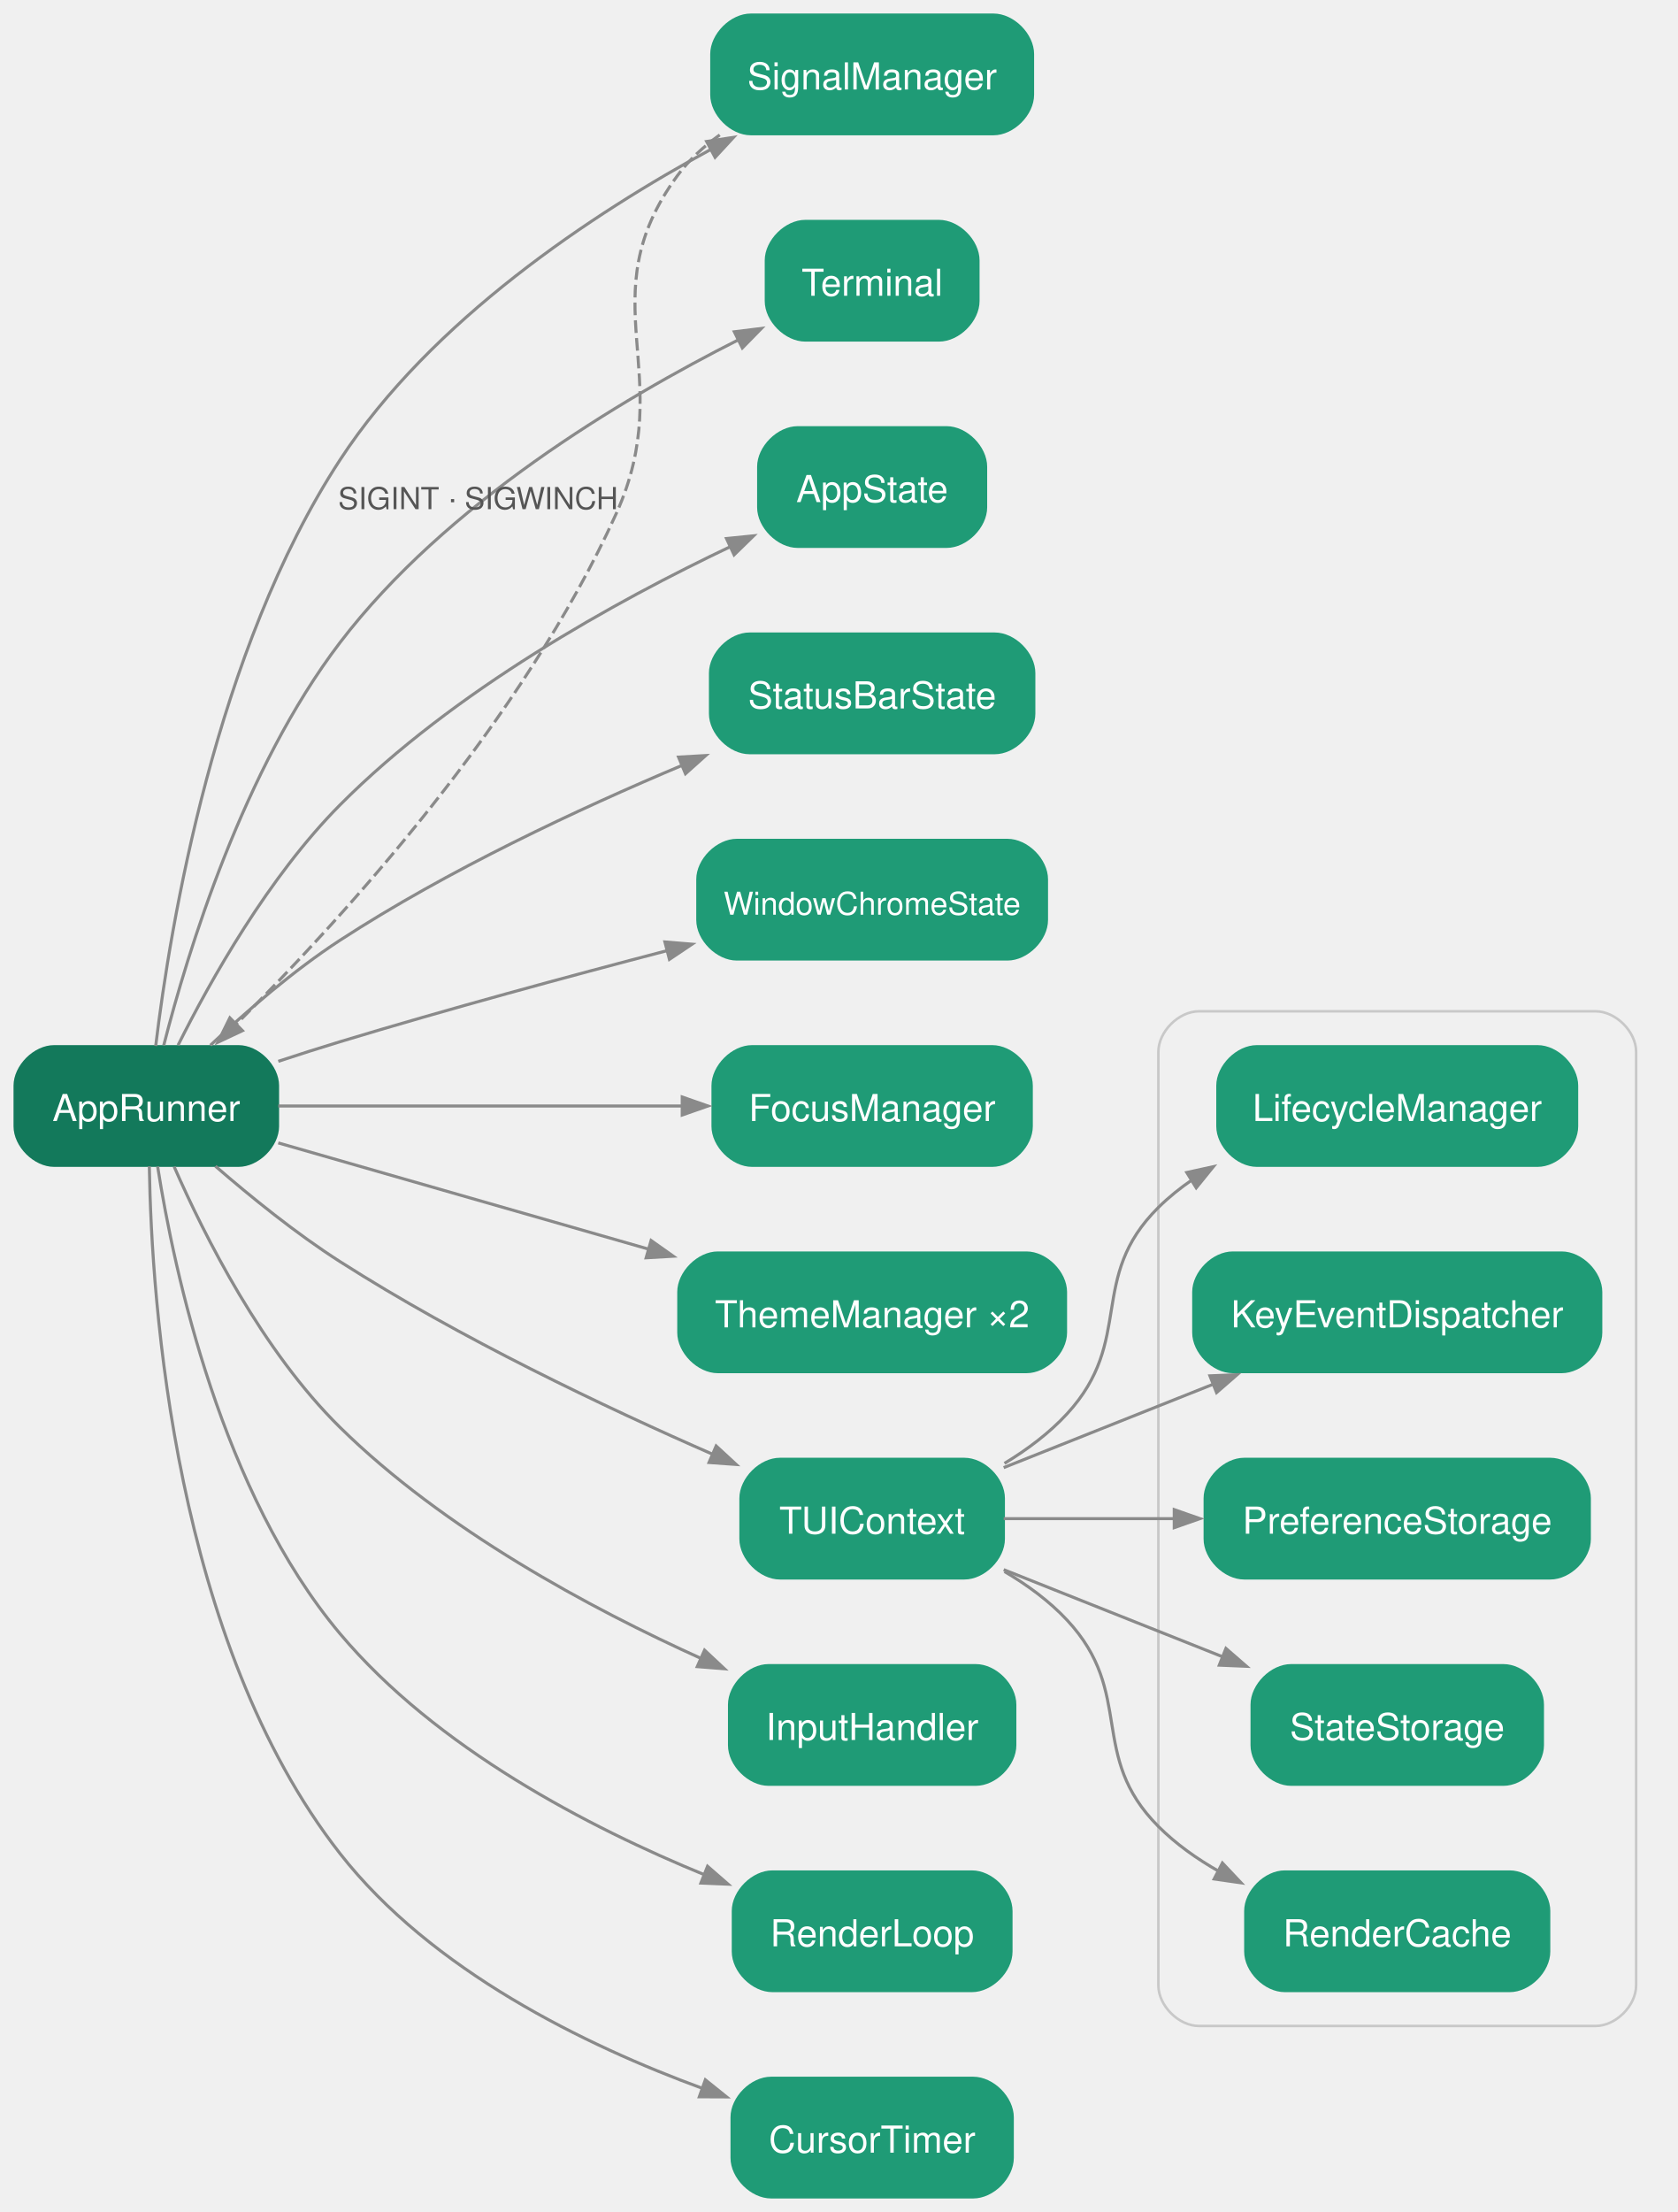
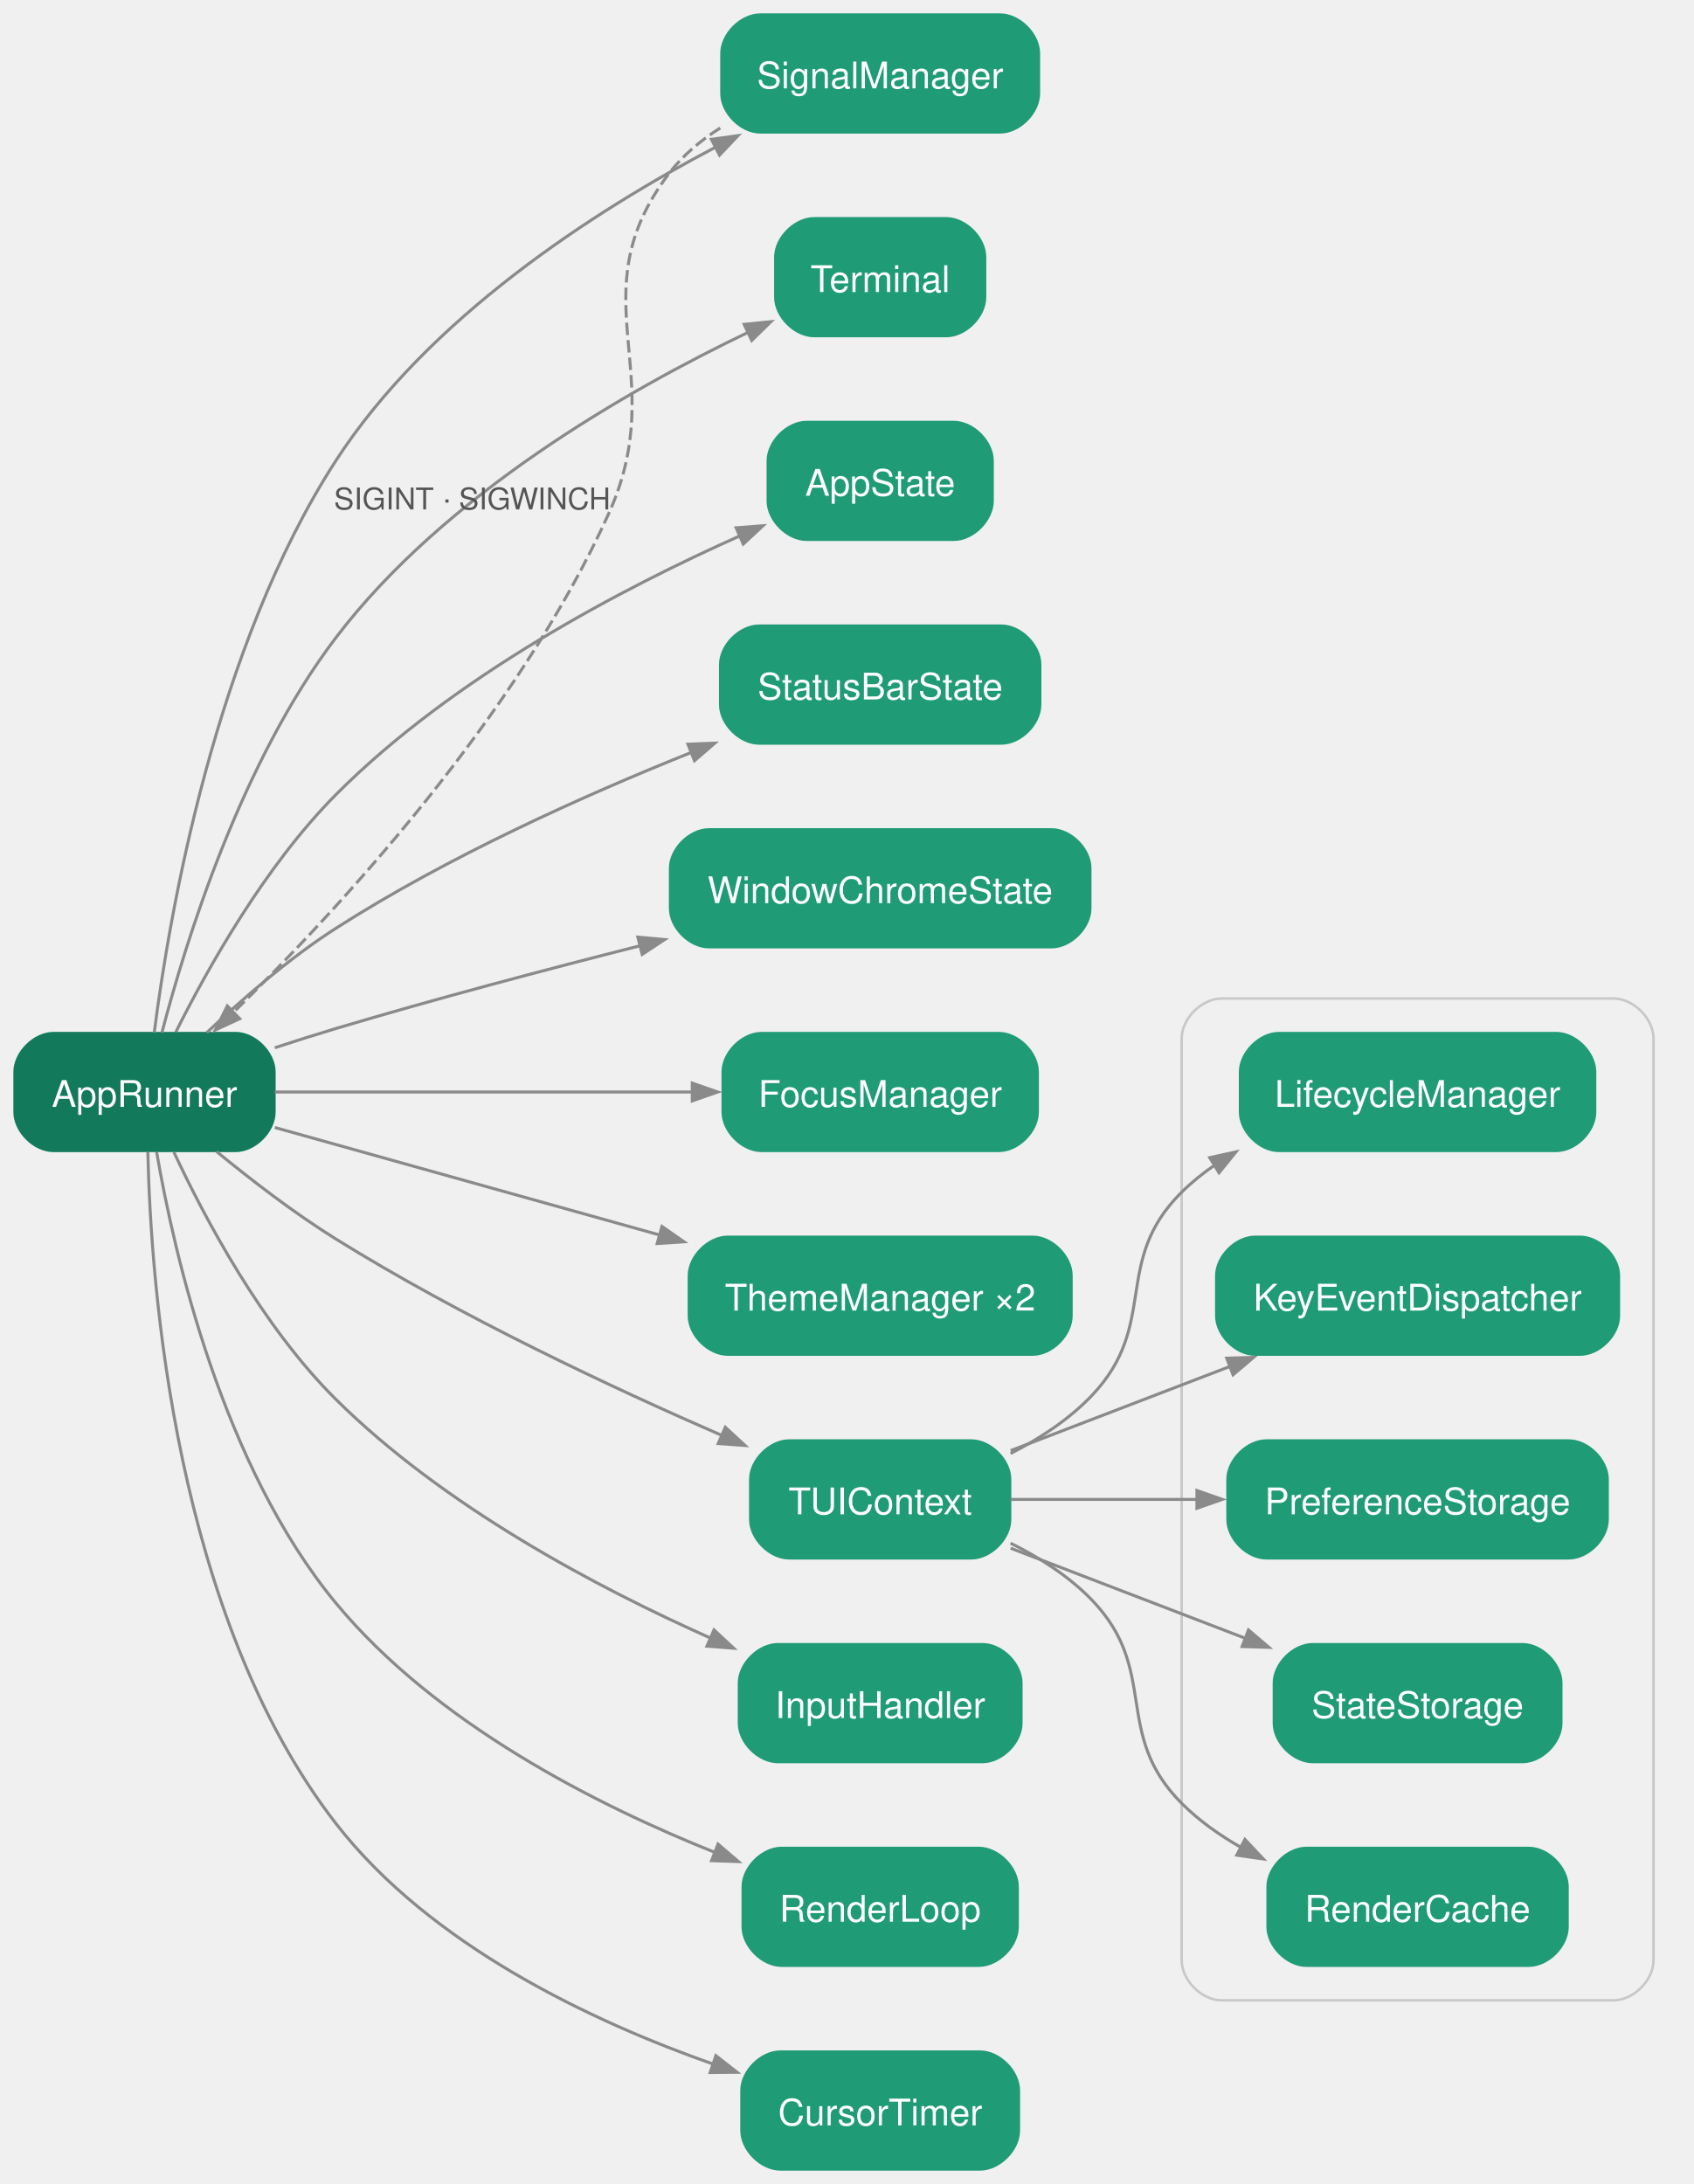
- <svg xmlns="http://www.w3.org/2000/svg" width="496pt" height="654pt" viewBox="0.00 0.00 496.00 654.00">
+ <svg xmlns="http://www.w3.org/2000/svg" width="507pt" height="654pt" viewBox="0.00 0.00 507.00 654.00">
  <style>
.edge path { fill: none; stroke: #8a8a8a; }
.edge polygon { stroke: #8a8a8a; fill: #8a8a8a; }
.cluster path, .cluster polygon { fill: none; stroke: #c8c8c8; }
@media (prefers-color-scheme: dark) {
  .edge text { fill: #cdd1d5; }
  .edge path { stroke: #9aa0a6; }
  .edge polygon { stroke: #9aa0a6; fill: #9aa0a6; }
  .cluster text { fill: #9aa0a6; }
  .cluster path, .cluster polygon { stroke: #5a5a5a; }
}
</style>
  <g id="graph0" class="graph" transform="scale(1 1) rotate(0) translate(4 650)">
    <g id="clust1" class="cluster">
-       <path vector-effect="non-scaling-stroke" fill="none" stroke="#c8c8c8" d="M350.58,-51C350.58,-51 467.87,-51 467.87,-51 473.87,-51 479.87,-57 479.87,-63 479.87,-63 479.87,-339 479.87,-339 479.87,-345 473.87,-351 467.87,-351 467.87,-351 350.58,-351 350.58,-351 344.58,-351 338.58,-345 338.58,-339 338.58,-339 338.58,-63 338.58,-63 338.58,-57 344.58,-51 350.58,-51" />
+       <path vector-effect="non-scaling-stroke" fill="none" stroke="#c8c8c8" d="M361.83,-51C361.83,-51 479.12,-51 479.12,-51 485.12,-51 491.12,-57 491.12,-63 491.12,-63 491.12,-339 491.12,-339 491.12,-345 485.12,-351 479.12,-351 479.12,-351 361.83,-351 361.83,-351 355.83,-351 349.83,-345 349.83,-339 349.83,-339 349.83,-63 349.83,-63 349.83,-57 355.83,-51 361.83,-51" />
    </g>
    <g id="node1" class="node">
-       <path fill="#1f9b76" stroke="black" stroke-width="0" d="M450.74,-341C450.74,-341 367.7,-341 367.7,-341 361.7,-341 355.7,-335 355.7,-329 355.7,-329 355.7,-317 355.7,-317 355.7,-311 361.7,-305 367.7,-305 367.7,-305 450.74,-305 450.74,-305 456.74,-305 462.74,-311 462.74,-317 462.74,-317 462.74,-329 462.74,-329 462.74,-335 456.74,-341 450.74,-341" />
-       <text xml:space="preserve" text-anchor="middle" x="409.22" y="-318.55" font-family="Helvetica,sans-Serif" font-size="11.00" fill="white">LifecycleManager</text>
+       <path fill="#1f9b76" stroke="black" stroke-width="0" d="M461.99,-341C461.99,-341 378.95,-341 378.95,-341 372.95,-341 366.95,-335 366.95,-329 366.95,-329 366.95,-317 366.95,-317 366.95,-311 372.95,-305 378.95,-305 378.95,-305 461.99,-305 461.99,-305 467.99,-305 473.99,-311 473.99,-317 473.99,-317 473.99,-329 473.99,-329 473.99,-335 467.99,-341 461.99,-341" />
+       <text xml:space="preserve" text-anchor="middle" x="420.47" y="-318.55" font-family="Helvetica,sans-Serif" font-size="11.00" fill="white">LifecycleManager</text>
    </g>
    <g id="node2" class="node">
-       <path fill="#1f9b76" stroke="black" stroke-width="0" d="M457.87,-280C457.87,-280 360.58,-280 360.58,-280 354.58,-280 348.58,-274 348.58,-268 348.58,-268 348.58,-256 348.58,-256 348.58,-250 354.58,-244 360.58,-244 360.58,-244 457.87,-244 457.87,-244 463.87,-244 469.87,-250 469.87,-256 469.87,-256 469.87,-268 469.87,-268 469.87,-274 463.87,-280 457.87,-280" />
-       <text xml:space="preserve" text-anchor="middle" x="409.22" y="-257.55" font-family="Helvetica,sans-Serif" font-size="11.00" fill="white">KeyEventDispatcher</text>
+       <path fill="#1f9b76" stroke="black" stroke-width="0" d="M469.12,-280C469.12,-280 371.83,-280 371.83,-280 365.83,-280 359.83,-274 359.83,-268 359.83,-268 359.83,-256 359.83,-256 359.83,-250 365.83,-244 371.83,-244 371.83,-244 469.12,-244 469.12,-244 475.12,-244 481.12,-250 481.12,-256 481.12,-256 481.12,-268 481.12,-268 481.12,-274 475.12,-280 469.12,-280" />
+       <text xml:space="preserve" text-anchor="middle" x="420.47" y="-257.55" font-family="Helvetica,sans-Serif" font-size="11.00" fill="white">KeyEventDispatcher</text>
    </g>
    <g id="node3" class="node">
-       <path fill="#1f9b76" stroke="black" stroke-width="0" d="M454.49,-219C454.49,-219 363.95,-219 363.95,-219 357.95,-219 351.95,-213 351.95,-207 351.95,-207 351.95,-195 351.95,-195 351.95,-189 357.95,-183 363.95,-183 363.95,-183 454.49,-183 454.49,-183 460.49,-183 466.49,-189 466.49,-195 466.49,-195 466.49,-207 466.49,-207 466.49,-213 460.49,-219 454.49,-219" />
-       <text xml:space="preserve" text-anchor="middle" x="409.22" y="-196.55" font-family="Helvetica,sans-Serif" font-size="11.00" fill="white">PreferenceStorage</text>
+       <path fill="#1f9b76" stroke="black" stroke-width="0" d="M465.74,-219C465.74,-219 375.2,-219 375.2,-219 369.2,-219 363.2,-213 363.2,-207 363.2,-207 363.2,-195 363.2,-195 363.2,-189 369.2,-183 375.2,-183 375.2,-183 465.74,-183 465.74,-183 471.74,-183 477.74,-189 477.74,-195 477.74,-195 477.74,-207 477.74,-207 477.74,-213 471.74,-219 465.74,-219" />
+       <text xml:space="preserve" text-anchor="middle" x="420.47" y="-196.55" font-family="Helvetica,sans-Serif" font-size="11.00" fill="white">PreferenceStorage</text>
    </g>
    <g id="node4" class="node">
-       <path fill="#1f9b76" stroke="black" stroke-width="0" d="M440.62,-158C440.62,-158 377.83,-158 377.83,-158 371.83,-158 365.83,-152 365.83,-146 365.83,-146 365.83,-134 365.83,-134 365.83,-128 371.83,-122 377.83,-122 377.83,-122 440.62,-122 440.62,-122 446.62,-122 452.62,-128 452.62,-134 452.62,-134 452.62,-146 452.62,-146 452.62,-152 446.62,-158 440.62,-158" />
-       <text xml:space="preserve" text-anchor="middle" x="409.22" y="-135.55" font-family="Helvetica,sans-Serif" font-size="11.00" fill="white">StateStorage</text>
+       <path fill="#1f9b76" stroke="black" stroke-width="0" d="M451.87,-158C451.87,-158 389.08,-158 389.08,-158 383.08,-158 377.08,-152 377.08,-146 377.08,-146 377.08,-134 377.08,-134 377.08,-128 383.08,-122 389.08,-122 389.08,-122 451.87,-122 451.87,-122 457.87,-122 463.87,-128 463.87,-134 463.87,-134 463.87,-146 463.87,-146 463.87,-152 457.87,-158 451.87,-158" />
+       <text xml:space="preserve" text-anchor="middle" x="420.47" y="-135.55" font-family="Helvetica,sans-Serif" font-size="11.00" fill="white">StateStorage</text>
    </g>
    <g id="node5" class="node">
-       <path fill="#1f9b76" stroke="black" stroke-width="0" d="M442.49,-97C442.49,-97 375.95,-97 375.95,-97 369.95,-97 363.95,-91 363.95,-85 363.95,-85 363.95,-73 363.95,-73 363.95,-67 369.95,-61 375.95,-61 375.95,-61 442.49,-61 442.49,-61 448.49,-61 454.49,-67 454.49,-73 454.49,-73 454.49,-85 454.49,-85 454.49,-91 448.49,-97 442.49,-97" />
-       <text xml:space="preserve" text-anchor="middle" x="409.22" y="-74.55" font-family="Helvetica,sans-Serif" font-size="11.00" fill="white">RenderCache</text>
+       <path fill="#1f9b76" stroke="black" stroke-width="0" d="M453.74,-97C453.74,-97 387.2,-97 387.2,-97 381.2,-97 375.2,-91 375.2,-85 375.2,-85 375.2,-73 375.2,-73 375.2,-67 381.2,-61 387.2,-61 387.2,-61 453.74,-61 453.74,-61 459.74,-61 465.74,-67 465.74,-73 465.74,-73 465.74,-85 465.74,-85 465.74,-91 459.74,-97 453.74,-97" />
+       <text xml:space="preserve" text-anchor="middle" x="420.47" y="-74.55" font-family="Helvetica,sans-Serif" font-size="11.00" fill="white">RenderCache</text>
    </g>
    <g id="node6" class="node">
      <path fill="#13795b" stroke="black" stroke-width="0" d="M66.54,-341C66.54,-341 12,-341 12,-341 6,-341 0,-335 0,-329 0,-329 0,-317 0,-317 0,-311 6,-305 12,-305 12,-305 66.54,-305 66.54,-305 72.54,-305 78.54,-311 78.54,-317 78.54,-317 78.54,-329 78.54,-329 78.54,-335 72.54,-341 66.54,-341" />
      <text xml:space="preserve" text-anchor="middle" x="39.27" y="-318.55" font-family="Helvetica,sans-Serif" font-size="11.00" fill="white">AppRunner</text>
    </g>
    <g id="node7" class="node">
-       <path fill="#1f9b76" stroke="black" stroke-width="0" d="M289.83,-646C289.83,-646 218.04,-646 218.04,-646 212.04,-646 206.04,-640 206.04,-634 206.04,-634 206.04,-622 206.04,-622 206.04,-616 212.04,-610 218.04,-610 218.04,-610 289.83,-610 289.83,-610 295.83,-610 301.83,-616 301.83,-622 301.83,-622 301.83,-634 301.83,-634 301.83,-640 295.83,-646 289.83,-646" />
-       <text xml:space="preserve" text-anchor="middle" x="253.93" y="-623.55" font-family="Helvetica,sans-Serif" font-size="11.00" fill="white">SignalManager</text>
+       <path fill="#1f9b76" stroke="black" stroke-width="0" d="M295.45,-646C295.45,-646 223.66,-646 223.66,-646 217.66,-646 211.66,-640 211.66,-634 211.66,-634 211.66,-622 211.66,-622 211.66,-616 217.66,-610 223.66,-610 223.66,-610 295.45,-610 295.45,-610 301.45,-610 307.45,-616 307.45,-622 307.45,-622 307.45,-634 307.45,-634 307.45,-640 301.45,-646 295.45,-646" />
+       <text xml:space="preserve" text-anchor="middle" x="259.56" y="-623.55" font-family="Helvetica,sans-Serif" font-size="11.00" fill="white">SignalManager</text>
    </g>
    <g id="edge1" class="edge">
-       <path vector-effect="non-scaling-stroke" fill="none" stroke="#8a8a8a" stroke-width="1.2" d="M42.05,-340.75C46.32,-376.28 59.67,-457.57 96.54,-514 123.56,-555.36 171.14,-586.82 206.74,-606.1" />
-       <polygon fill="#8a8a8a" stroke="#8a8a8a" stroke-width="1.2" points="205.21,-608.06 212.54,-609.18 207.51,-603.74 205.21,-608.06" />
+       <path vector-effect="non-scaling-stroke" fill="none" stroke="#8a8a8a" stroke-width="1.2" d="M42.19,-340.8C46.68,-376.04 60.36,-456.09 96.54,-512 124.18,-554.71 173.52,-586.62 210.51,-606.06" />
+       <polygon fill="#8a8a8a" stroke="#8a8a8a" stroke-width="1.2" points="209.25,-608.16 216.59,-609.18 211.49,-603.8 209.25,-608.16" />
    </g>
    <g id="node8" class="node">
-       <path fill="#1f9b76" stroke="black" stroke-width="0" d="M273.7,-585C273.7,-585 234.16,-585 234.16,-585 228.16,-585 222.16,-579 222.16,-573 222.16,-573 222.16,-561 222.16,-561 222.16,-555 228.16,-549 234.16,-549 234.16,-549 273.7,-549 273.7,-549 279.7,-549 285.7,-555 285.7,-561 285.7,-561 285.7,-573 285.7,-573 285.7,-579 279.7,-585 273.7,-585" />
-       <text xml:space="preserve" text-anchor="middle" x="253.93" y="-562.55" font-family="Helvetica,sans-Serif" font-size="11.00" fill="white">Terminal</text>
+       <path fill="#1f9b76" stroke="black" stroke-width="0" d="M279.33,-585C279.33,-585 239.79,-585 239.79,-585 233.79,-585 227.79,-579 227.79,-573 227.79,-573 227.79,-561 227.79,-561 227.79,-555 233.79,-549 239.79,-549 239.79,-549 279.33,-549 279.33,-549 285.33,-549 291.33,-555 291.33,-561 291.33,-561 291.33,-573 291.33,-573 291.33,-579 285.33,-585 279.33,-585" />
+       <text xml:space="preserve" text-anchor="middle" x="259.56" y="-562.55" font-family="Helvetica,sans-Serif" font-size="11.00" fill="white">Terminal</text>
    </g>
    <g id="edge2" class="edge">
-       <path vector-effect="non-scaling-stroke" fill="none" stroke="#8a8a8a" stroke-width="1.2" d="M44.43,-340.94C51.51,-368.65 68,-422.59 96.54,-460 127.79,-500.98 179.36,-531.87 214.68,-549.68" />
-       <polygon fill="#8a8a8a" stroke="#8a8a8a" stroke-width="1.2" points="213.4,-551.78 220.77,-552.69 215.58,-547.39 213.4,-551.78" />
+       <path vector-effect="non-scaling-stroke" fill="none" stroke="#8a8a8a" stroke-width="1.2" d="M44.49,-340.79C51.65,-368.27 68.25,-421.77 96.54,-459 129.09,-501.85 183.8,-533.16 220.53,-550.73" />
+       <polygon fill="#8a8a8a" stroke="#8a8a8a" stroke-width="1.2" points="219.06,-552.74 226.44,-553.49 221.14,-548.3 219.06,-552.74" />
    </g>
    <g id="node9" class="node">
-       <path fill="#1f9b76" stroke="black" stroke-width="0" d="M275.95,-524C275.95,-524 231.91,-524 231.91,-524 225.91,-524 219.91,-518 219.91,-512 219.91,-512 219.91,-500 219.91,-500 219.91,-494 225.91,-488 231.91,-488 231.91,-488 275.95,-488 275.95,-488 281.95,-488 287.95,-494 287.95,-500 287.95,-500 287.95,-512 287.95,-512 287.95,-518 281.95,-524 275.95,-524" />
-       <text xml:space="preserve" text-anchor="middle" x="253.93" y="-501.55" font-family="Helvetica,sans-Serif" font-size="11.00" fill="white">AppState</text>
+       <path fill="#1f9b76" stroke="black" stroke-width="0" d="M281.58,-524C281.58,-524 237.54,-524 237.54,-524 231.54,-524 225.54,-518 225.54,-512 225.54,-512 225.54,-500 225.54,-500 225.54,-494 231.54,-488 237.54,-488 237.54,-488 281.58,-488 281.58,-488 287.58,-488 293.58,-494 293.58,-500 293.58,-500 293.58,-512 293.58,-512 293.58,-518 287.58,-524 281.58,-524" />
+       <text xml:space="preserve" text-anchor="middle" x="259.56" y="-501.55" font-family="Helvetica,sans-Serif" font-size="11.00" fill="white">AppState</text>
    </g>
    <g id="edge3" class="edge">
-       <path vector-effect="non-scaling-stroke" fill="none" stroke="#8a8a8a" stroke-width="1.2" d="M48.66,-340.98C58.26,-360.19 75.41,-390.73 96.54,-412 130.13,-445.81 178.25,-472.35 212.22,-488.48" />
-       <polygon fill="#8a8a8a" stroke="#8a8a8a" stroke-width="1.2" points="211.08,-490.65 218.46,-491.39 213.15,-486.21 211.08,-490.65" />
+       <path vector-effect="non-scaling-stroke" fill="none" stroke="#8a8a8a" stroke-width="1.2" d="M48.66,-340.98C58.26,-360.19 75.41,-390.73 96.54,-412 131.59,-447.28 182.58,-473.96 217.96,-489.72" />
+       <polygon fill="#8a8a8a" stroke="#8a8a8a" stroke-width="1.2" points="216.65,-491.82 224.05,-492.38 218.61,-487.33 216.65,-491.82" />
    </g>
    <g id="node10" class="node">
-       <path fill="#1f9b76" stroke="black" stroke-width="0" d="M290.2,-463C290.2,-463 217.66,-463 217.66,-463 211.66,-463 205.66,-457 205.66,-451 205.66,-451 205.66,-439 205.66,-439 205.66,-433 211.66,-427 217.66,-427 217.66,-427 290.2,-427 290.2,-427 296.2,-427 302.2,-433 302.2,-439 302.2,-439 302.2,-451 302.2,-451 302.2,-457 296.2,-463 290.2,-463" />
-       <text xml:space="preserve" text-anchor="middle" x="253.93" y="-440.55" font-family="Helvetica,sans-Serif" font-size="11.00" fill="white">StatusBarState</text>
+       <path fill="#1f9b76" stroke="black" stroke-width="0" d="M295.83,-463C295.83,-463 223.29,-463 223.29,-463 217.29,-463 211.29,-457 211.29,-451 211.29,-451 211.29,-439 211.29,-439 211.29,-433 217.29,-427 223.29,-427 223.29,-427 295.83,-427 295.83,-427 301.83,-427 307.83,-433 307.83,-439 307.83,-439 307.83,-451 307.83,-451 307.83,-457 301.83,-463 295.83,-463" />
+       <text xml:space="preserve" text-anchor="middle" x="259.56" y="-440.55" font-family="Helvetica,sans-Serif" font-size="11.00" fill="white">StatusBarState</text>
    </g>
    <g id="edge4" class="edge">
-       <path vector-effect="non-scaling-stroke" fill="none" stroke="#8a8a8a" stroke-width="1.2" d="M58.23,-340.96C68.79,-350.9 82.75,-363.03 96.54,-372 128.36,-392.69 166.99,-410.78 197.89,-423.78" />
-       <polygon fill="#8a8a8a" stroke="#8a8a8a" stroke-width="1.2" points="196.9,-426.02 204.3,-426.44 198.78,-421.49 196.9,-426.02" />
+       <path vector-effect="non-scaling-stroke" fill="none" stroke="#8a8a8a" stroke-width="1.2" d="M57.93,-340.79C68.51,-350.8 82.58,-363.05 96.54,-372 130.07,-393.48 170.97,-411.86 203.29,-424.8" />
+       <polygon fill="#8a8a8a" stroke="#8a8a8a" stroke-width="1.2" points="202.21,-427.01 209.62,-427.3 204.01,-422.45 202.21,-427.01" />
    </g>
    <g id="node11" class="node">
-       <path fill="#1f9b76" stroke="black" stroke-width="0" d="M293.95,-402C293.95,-402 213.91,-402 213.91,-402 207.91,-402 201.91,-396 201.91,-390 201.91,-390 201.91,-378 201.91,-378 201.91,-372 207.91,-366 213.91,-366 213.91,-366 293.95,-366 293.95,-366 299.95,-366 305.95,-372 305.95,-378 305.95,-378 305.95,-390 305.95,-390 305.95,-396 299.95,-402 293.95,-402" />
-       <text xml:space="preserve" text-anchor="middle" x="253.93" y="-379.55" font-family="Helvetica,sans-Serif" font-size="9.35" fill="white">WindowChromeState</text>
+       <path fill="#1f9b76" stroke="black" stroke-width="0" d="M310.83,-402C310.83,-402 208.29,-402 208.29,-402 202.29,-402 196.29,-396 196.29,-390 196.29,-390 196.29,-378 196.29,-378 196.29,-372 202.29,-366 208.29,-366 208.29,-366 310.83,-366 310.83,-366 316.83,-366 322.83,-372 322.83,-378 322.83,-378 322.83,-390 322.83,-390 322.83,-396 316.83,-402 310.83,-402" />
+       <text xml:space="preserve" text-anchor="middle" x="259.56" y="-379.55" font-family="Helvetica,sans-Serif" font-size="11.00" fill="white">WindowChromeState</text>
    </g>
    <g id="edge5" class="edge">
-       <path vector-effect="non-scaling-stroke" fill="none" stroke="#8a8a8a" stroke-width="1.2" d="M78.3,-336.21C84.38,-338.21 90.62,-340.21 96.54,-342 128.38,-351.64 164.19,-361.34 193.51,-368.99" />
-       <polygon fill="#8a8a8a" stroke="#8a8a8a" stroke-width="1.2" points="192.84,-371.34 200.23,-370.73 194.07,-366.6 192.84,-371.34" />
+       <path vector-effect="non-scaling-stroke" fill="none" stroke="#8a8a8a" stroke-width="1.2" d="M78.29,-336.25C84.37,-338.25 90.61,-340.23 96.54,-342 126.32,-350.88 159.5,-359.67 188.03,-366.89" />
+       <polygon fill="#8a8a8a" stroke="#8a8a8a" stroke-width="1.2" points="187.19,-369.21 194.58,-368.54 188.39,-364.45 187.19,-369.21" />
    </g>
    <g id="node12" class="node">
-       <path fill="#1f9b76" stroke="black" stroke-width="0" d="M289.45,-341C289.45,-341 218.41,-341 218.41,-341 212.41,-341 206.41,-335 206.41,-329 206.41,-329 206.41,-317 206.41,-317 206.41,-311 212.41,-305 218.41,-305 218.41,-305 289.45,-305 289.45,-305 295.45,-305 301.45,-311 301.45,-317 301.45,-317 301.45,-329 301.45,-329 301.45,-335 295.45,-341 289.45,-341" />
-       <text xml:space="preserve" text-anchor="middle" x="253.93" y="-318.55" font-family="Helvetica,sans-Serif" font-size="11.00" fill="white">FocusManager</text>
+       <path fill="#1f9b76" stroke="black" stroke-width="0" d="M295.08,-341C295.08,-341 224.04,-341 224.04,-341 218.04,-341 212.04,-335 212.04,-329 212.04,-329 212.04,-317 212.04,-317 212.04,-311 218.04,-305 224.04,-305 224.04,-305 295.08,-305 295.08,-305 301.08,-305 307.08,-311 307.08,-317 307.08,-317 307.08,-329 307.08,-329 307.08,-335 301.08,-341 295.08,-341" />
+       <text xml:space="preserve" text-anchor="middle" x="259.56" y="-318.55" font-family="Helvetica,sans-Serif" font-size="11.00" fill="white">FocusManager</text>
    </g>
    <g id="edge6" class="edge">
-       <path vector-effect="non-scaling-stroke" fill="none" stroke="#8a8a8a" stroke-width="1.2" d="M78.29,-323C111.58,-323 160.37,-323 197.92,-323" />
-       <polygon fill="#8a8a8a" stroke="#8a8a8a" stroke-width="1.2" points="197.91,-325.45 204.91,-323 197.91,-320.55 197.91,-325.45" />
+       <path vector-effect="non-scaling-stroke" fill="none" stroke="#8a8a8a" stroke-width="1.2" d="M78.29,-323C112.93,-323 164.49,-323 203.61,-323" />
+       <polygon fill="#8a8a8a" stroke="#8a8a8a" stroke-width="1.2" points="203.44,-325.45 210.44,-323 203.44,-320.55 203.44,-325.45" />
    </g>
    <g id="node13" class="node">
-       <path fill="#1f9b76" stroke="black" stroke-width="0" d="M299.58,-280C299.58,-280 208.29,-280 208.29,-280 202.29,-280 196.29,-274 196.29,-268 196.29,-268 196.29,-256 196.29,-256 196.29,-250 202.29,-244 208.29,-244 208.29,-244 299.58,-244 299.58,-244 305.58,-244 311.58,-250 311.58,-256 311.58,-256 311.58,-268 311.58,-268 311.58,-274 305.58,-280 299.58,-280" />
-       <text xml:space="preserve" text-anchor="middle" x="253.93" y="-257.55" font-family="Helvetica,sans-Serif" font-size="11.00" fill="white">ThemeManager ×2</text>
+       <path fill="#1f9b76" stroke="black" stroke-width="0" d="M305.2,-280C305.2,-280 213.91,-280 213.91,-280 207.91,-280 201.91,-274 201.91,-268 201.91,-268 201.91,-256 201.91,-256 201.91,-250 207.91,-244 213.91,-244 213.91,-244 305.2,-244 305.2,-244 311.2,-244 317.2,-250 317.2,-256 317.2,-256 317.2,-268 317.2,-268 317.2,-274 311.2,-280 305.2,-280" />
+       <text xml:space="preserve" text-anchor="middle" x="259.56" y="-257.55" font-family="Helvetica,sans-Serif" font-size="11.00" fill="white">ThemeManager ×2</text>
    </g>
    <g id="edge7" class="edge">
-       <path vector-effect="non-scaling-stroke" fill="none" stroke="#8a8a8a" stroke-width="1.2" d="M78.29,-312.09C108.84,-303.33 152.42,-290.83 188.41,-280.51" />
-       <polygon fill="#8a8a8a" stroke="#8a8a8a" stroke-width="1.2" points="188.64,-282.99 194.69,-278.71 187.29,-278.28 188.64,-282.99" />
+       <path vector-effect="non-scaling-stroke" fill="none" stroke="#8a8a8a" stroke-width="1.2" d="M78.29,-312.37C110.09,-303.49 156.15,-290.62 193.76,-280.11" />
+       <polygon fill="#8a8a8a" stroke="#8a8a8a" stroke-width="1.2" points="194.3,-282.5 200.38,-278.26 192.98,-277.78 194.3,-282.5" />
    </g>
    <g id="node14" class="node">
-       <path fill="#1f9b76" stroke="black" stroke-width="0" d="M281.2,-219C281.2,-219 226.66,-219 226.66,-219 220.66,-219 214.66,-213 214.66,-207 214.66,-207 214.66,-195 214.66,-195 214.66,-189 220.66,-183 226.66,-183 226.66,-183 281.2,-183 281.2,-183 287.2,-183 293.2,-189 293.2,-195 293.2,-195 293.2,-207 293.2,-207 293.2,-213 287.2,-219 281.2,-219" />
-       <text xml:space="preserve" text-anchor="middle" x="253.93" y="-196.55" font-family="Helvetica,sans-Serif" font-size="11.00" fill="white">TUIContext</text>
+       <path fill="#1f9b76" stroke="black" stroke-width="0" d="M286.83,-219C286.83,-219 232.29,-219 232.29,-219 226.29,-219 220.29,-213 220.29,-207 220.29,-207 220.29,-195 220.29,-195 220.29,-189 226.29,-183 232.29,-183 232.29,-183 286.83,-183 286.83,-183 292.83,-183 298.83,-189 298.83,-195 298.83,-195 298.83,-207 298.83,-207 298.83,-213 292.83,-219 286.83,-219" />
+       <text xml:space="preserve" text-anchor="middle" x="259.56" y="-196.55" font-family="Helvetica,sans-Serif" font-size="11.00" fill="white">TUIContext</text>
    </g>
    <g id="edge8" class="edge">
-       <path vector-effect="non-scaling-stroke" fill="none" stroke="#8a8a8a" stroke-width="1.2" d="M59.72,-305.2C70.18,-296.13 83.57,-285.29 96.54,-277 131.95,-254.36 175.09,-233.87 207.09,-219.89" />
-       <polygon fill="#8a8a8a" stroke="#8a8a8a" stroke-width="1.2" points="207.85,-222.23 213.3,-217.2 205.91,-217.73 207.85,-222.23" />
+       <path vector-effect="non-scaling-stroke" fill="none" stroke="#8a8a8a" stroke-width="1.2" d="M60.86,-305.16C71.19,-296.68 84.11,-286.73 96.54,-279 133.97,-255.73 179.39,-234.41 212.61,-219.96" />
+       <polygon fill="#8a8a8a" stroke="#8a8a8a" stroke-width="1.2" points="213.23,-222.36 218.68,-217.33 211.29,-217.86 213.23,-222.36" />
    </g>
    <g id="node15" class="node">
-       <path fill="#1f9b76" stroke="black" stroke-width="0" d="M284.58,-158C284.58,-158 223.29,-158 223.29,-158 217.29,-158 211.29,-152 211.29,-146 211.29,-146 211.29,-134 211.29,-134 211.29,-128 217.29,-122 223.29,-122 223.29,-122 284.58,-122 284.58,-122 290.58,-122 296.58,-128 296.58,-134 296.58,-134 296.58,-146 296.58,-146 296.58,-152 290.58,-158 284.58,-158" />
-       <text xml:space="preserve" text-anchor="middle" x="253.93" y="-135.55" font-family="Helvetica,sans-Serif" font-size="11.00" fill="white">InputHandler</text>
+       <path fill="#1f9b76" stroke="black" stroke-width="0" d="M290.2,-158C290.2,-158 228.91,-158 228.91,-158 222.91,-158 216.91,-152 216.91,-146 216.91,-146 216.91,-134 216.91,-134 216.91,-128 222.91,-122 228.91,-122 228.91,-122 290.2,-122 290.2,-122 296.2,-122 302.2,-128 302.2,-134 302.2,-134 302.2,-146 302.2,-146 302.2,-152 296.2,-158 290.2,-158" />
+       <text xml:space="preserve" text-anchor="middle" x="259.56" y="-135.55" font-family="Helvetica,sans-Serif" font-size="11.00" fill="white">InputHandler</text>
    </g>
    <g id="edge9" class="edge">
-       <path vector-effect="non-scaling-stroke" fill="none" stroke="#8a8a8a" stroke-width="1.2" d="M47.51,-305.05C56.53,-284.45 73.59,-250.59 96.54,-228 127.27,-197.75 170.48,-174.49 203.7,-159.5" />
-       <polygon fill="#8a8a8a" stroke="#8a8a8a" stroke-width="1.2" points="204.42,-161.86 209.83,-156.79 202.43,-157.38 204.42,-161.86" />
+       <path vector-effect="non-scaling-stroke" fill="none" stroke="#8a8a8a" stroke-width="1.2" d="M48.07,-305C57.37,-285.08 74.48,-252.9 96.54,-231 128.79,-198.99 174.6,-174.66 209.28,-159.24" />
+       <polygon fill="#8a8a8a" stroke="#8a8a8a" stroke-width="1.2" points="209.85,-161.67 215.28,-156.62 207.89,-157.18 209.85,-161.67" />
    </g>
    <g id="node16" class="node">
-       <path fill="#1f9b76" stroke="black" stroke-width="0" d="M283.45,-97C283.45,-97 224.41,-97 224.41,-97 218.41,-97 212.41,-91 212.41,-85 212.41,-85 212.41,-73 212.41,-73 212.41,-67 218.41,-61 224.41,-61 224.41,-61 283.45,-61 283.45,-61 289.45,-61 295.45,-67 295.45,-73 295.45,-73 295.45,-85 295.45,-85 295.45,-91 289.45,-97 283.45,-97" />
-       <text xml:space="preserve" text-anchor="middle" x="253.93" y="-74.55" font-family="Helvetica,sans-Serif" font-size="11.00" fill="white">RenderLoop</text>
+       <path fill="#1f9b76" stroke="black" stroke-width="0" d="M289.08,-97C289.08,-97 230.04,-97 230.04,-97 224.04,-97 218.04,-91 218.04,-85 218.04,-85 218.04,-73 218.04,-73 218.04,-67 224.04,-61 230.04,-61 230.04,-61 289.08,-61 289.08,-61 295.08,-61 301.08,-67 301.08,-73 301.08,-73 301.08,-85 301.08,-85 301.08,-91 295.08,-97 289.08,-97" />
+       <text xml:space="preserve" text-anchor="middle" x="259.56" y="-74.55" font-family="Helvetica,sans-Serif" font-size="11.00" fill="white">RenderLoop</text>
    </g>
    <g id="edge10" class="edge">
-       <path vector-effect="non-scaling-stroke" fill="none" stroke="#8a8a8a" stroke-width="1.2" d="M42.62,-305.1C47.54,-273.83 61.53,-208.66 96.54,-167 125.03,-133.11 170.08,-109.73 204.53,-95.63" />
-       <polygon fill="#8a8a8a" stroke="#8a8a8a" stroke-width="1.2" points="205.31,-97.96 210.91,-93.09 203.5,-93.4 205.31,-97.96" />
+       <path vector-effect="non-scaling-stroke" fill="none" stroke="#8a8a8a" stroke-width="1.2" d="M42.9,-305.03C48.18,-274.3 62.64,-211.01 96.54,-170 126.35,-133.94 174.39,-109.53 210.43,-95.15" />
+       <polygon fill="#8a8a8a" stroke="#8a8a8a" stroke-width="1.2" points="211.06,-97.53 216.69,-92.71 209.28,-92.96 211.06,-97.53" />
    </g>
    <g id="node17" class="node">
-       <path fill="#1f9b76" stroke="black" stroke-width="0" d="M283.83,-36C283.83,-36 224.04,-36 224.04,-36 218.04,-36 212.04,-30 212.04,-24 212.04,-24 212.04,-12 212.04,-12 212.04,-6 218.04,0 224.04,0 224.04,0 283.83,0 283.83,0 289.83,0 295.83,-6 295.83,-12 295.83,-12 295.83,-24 295.83,-24 295.83,-30 289.83,-36 283.83,-36" />
-       <text xml:space="preserve" text-anchor="middle" x="253.93" y="-13.55" font-family="Helvetica,sans-Serif" font-size="11.00" fill="white">CursorTimer</text>
+       <path fill="#1f9b76" stroke="black" stroke-width="0" d="M289.45,-36C289.45,-36 229.66,-36 229.66,-36 223.66,-36 217.66,-30 217.66,-24 217.66,-24 217.66,-12 217.66,-12 217.66,-6 223.66,0 229.66,0 229.66,0 289.45,0 289.45,0 295.45,0 301.45,-6 301.45,-12 301.45,-12 301.45,-24 301.45,-24 301.45,-30 295.45,-36 289.45,-36" />
+       <text xml:space="preserve" text-anchor="middle" x="259.56" y="-13.55" font-family="Helvetica,sans-Serif" font-size="11.00" fill="white">CursorTimer</text>
    </g>
    <g id="edge11" class="edge">
-       <path vector-effect="non-scaling-stroke" fill="none" stroke="#8a8a8a" stroke-width="1.2" d="M40.16,-305.16C40.82,-264.68 47.64,-164.54 96.54,-102 123.61,-67.38 169.03,-45.27 203.97,-32.47" />
-       <polygon fill="#8a8a8a" stroke="#8a8a8a" stroke-width="1.2" points="204.67,-34.83 210.45,-30.18 203.03,-30.21 204.67,-34.83" />
+       <path vector-effect="non-scaling-stroke" fill="none" stroke="#8a8a8a" stroke-width="1.2" d="M40.27,-305.06C41.16,-264.82 48.45,-166.06 96.54,-104 124.92,-67.37 173.37,-44.6 209.92,-31.77" />
+       <polygon fill="#8a8a8a" stroke="#8a8a8a" stroke-width="1.2" points="210.43,-34.18 216.27,-29.61 208.86,-29.54 210.43,-34.18" />
    </g>
    <g id="edge17" class="edge">
-       <path vector-effect="non-scaling-stroke" fill="none" stroke="#8a8a8a" stroke-width="1.2" stroke-dasharray="5,2" d="M208.86,-610.11C204.07,-606.68 199.7,-602.67 196.29,-598 169.71,-561.63 196.78,-539.33 178.29,-498.25 150.73,-437 97.16,-378.3 65.48,-346.81" />
-       <polygon fill="#8a8a8a" stroke="#8a8a8a" stroke-width="1.2" points="67.45,-345.32 60.74,-342.16 64.02,-348.81 67.45,-345.32" />
-       <text xml:space="preserve" text-anchor="middle" x="137.41" y="-499.45" font-family="Helvetica,sans-Serif" font-size="9.00" fill="#555555">SIGINT · SIGWINCH</text>
+       <path vector-effect="non-scaling-stroke" fill="none" stroke="#8a8a8a" stroke-width="1.2" stroke-dasharray="5,2" d="M211.67,-611.68C205.8,-607.96 200.42,-603.45 196.29,-598 168.55,-561.4 197.18,-538.11 178.29,-496.25 150.86,-435.46 97.24,-377.52 65.52,-346.47" />
+       <polygon fill="#8a8a8a" stroke="#8a8a8a" stroke-width="1.2" points="67.52,-344.99 60.78,-341.89 64.11,-348.51 67.52,-344.99" />
+       <text xml:space="preserve" text-anchor="middle" x="137.41" y="-497.45" font-family="Helvetica,sans-Serif" font-size="9.00" fill="#555555">SIGINT · SIGWINCH</text>
    </g>
    <g id="edge12" class="edge">
-       <path vector-effect="non-scaling-stroke" fill="none" stroke="#8a8a8a" stroke-width="1.2" d="M293.07,-217.34C299.82,-221.43 306.34,-226.31 311.58,-232 331.65,-253.83 317.51,-272.14 338.58,-293 341.66,-296.05 345.1,-298.81 348.75,-301.3" />
-       <polygon fill="#8a8a8a" stroke="#8a8a8a" stroke-width="1.2" points="347.22,-303.24 354.46,-304.83 349.79,-299.07 347.22,-303.24" />
+       <path vector-effect="non-scaling-stroke" fill="none" stroke="#8a8a8a" stroke-width="1.2" d="M298.6,-214.74C307.36,-219.23 316.07,-224.93 322.83,-232 343.32,-253.43 328.76,-272.14 349.83,-293 352.91,-296.05 356.35,-298.81 360,-301.3" />
+       <polygon fill="#8a8a8a" stroke="#8a8a8a" stroke-width="1.2" points="358.47,-303.24 365.71,-304.83 361.04,-299.07 358.47,-303.24" />
    </g>
    <g id="edge13" class="edge">
-       <path vector-effect="non-scaling-stroke" fill="none" stroke="#8a8a8a" stroke-width="1.2" d="M292.83,-216.08C311.61,-223.55 334.61,-232.71 355.12,-240.87" />
-       <polygon fill="#8a8a8a" stroke="#8a8a8a" stroke-width="1.2" points="354.04,-243.08 361.45,-243.39 355.85,-238.52 354.04,-243.08" />
+       <path vector-effect="non-scaling-stroke" fill="none" stroke="#8a8a8a" stroke-width="1.2" d="M298.62,-215.61C318.33,-223.17 342.74,-232.55 364.46,-240.88" />
+       <polygon fill="#8a8a8a" stroke="#8a8a8a" stroke-width="1.2" points="363.53,-243.15 370.94,-243.37 365.28,-238.57 363.53,-243.15" />
    </g>
    <g id="edge14" class="edge">
-       <path vector-effect="non-scaling-stroke" fill="none" stroke="#8a8a8a" stroke-width="1.2" d="M292.83,-201C308.22,-201 326.44,-201 343.8,-201" />
-       <polygon fill="#8a8a8a" stroke="#8a8a8a" stroke-width="1.2" points="343.42,-203.45 350.42,-201 343.42,-198.55 343.42,-203.45" />
+       <path vector-effect="non-scaling-stroke" fill="none" stroke="#8a8a8a" stroke-width="1.2" d="M298.62,-201C315.43,-201 335.65,-201 354.71,-201" />
+       <polygon fill="#8a8a8a" stroke="#8a8a8a" stroke-width="1.2" points="354.55,-203.45 361.55,-201 354.55,-198.55 354.55,-203.45" />
    </g>
    <g id="edge15" class="edge">
-       <path vector-effect="non-scaling-stroke" fill="none" stroke="#8a8a8a" stroke-width="1.2" d="M292.83,-185.92C312.48,-178.1 336.75,-168.44 357.95,-160.01" />
-       <polygon fill="#8a8a8a" stroke="#8a8a8a" stroke-width="1.2" points="358.62,-162.37 364.22,-157.51 356.81,-157.82 358.62,-162.37" />
+       <path vector-effect="non-scaling-stroke" fill="none" stroke="#8a8a8a" stroke-width="1.2" d="M298.62,-186.39C319.72,-178.29 346.23,-168.12 369.03,-159.36" />
+       <polygon fill="#8a8a8a" stroke="#8a8a8a" stroke-width="1.2" points="369.9,-161.66 375.55,-156.86 368.14,-157.08 369.9,-161.66" />
    </g>
    <g id="edge16" class="edge">
-       <path vector-effect="non-scaling-stroke" fill="none" stroke="#8a8a8a" stroke-width="1.2" d="M293.07,-185.36C299.82,-181.39 306.34,-176.62 311.58,-171 331.79,-149.31 317.64,-130.99 338.58,-110 343.75,-104.82 349.95,-100.42 356.47,-96.72" />
-       <polygon fill="#8a8a8a" stroke="#8a8a8a" stroke-width="1.2" points="357.55,-98.93 362.64,-93.53 355.3,-94.58 357.55,-98.93" />
+       <path vector-effect="non-scaling-stroke" fill="none" stroke="#8a8a8a" stroke-width="1.2" d="M298.59,-187.9C307.35,-183.55 316.07,-177.98 322.83,-171 343.45,-149.7 328.89,-130.99 349.83,-110 355,-104.82 361.2,-100.42 367.72,-96.72" />
+       <polygon fill="#8a8a8a" stroke="#8a8a8a" stroke-width="1.2" points="368.8,-98.93 373.89,-93.53 366.55,-94.58 368.8,-98.93" />
    </g>
  </g>
</svg>
